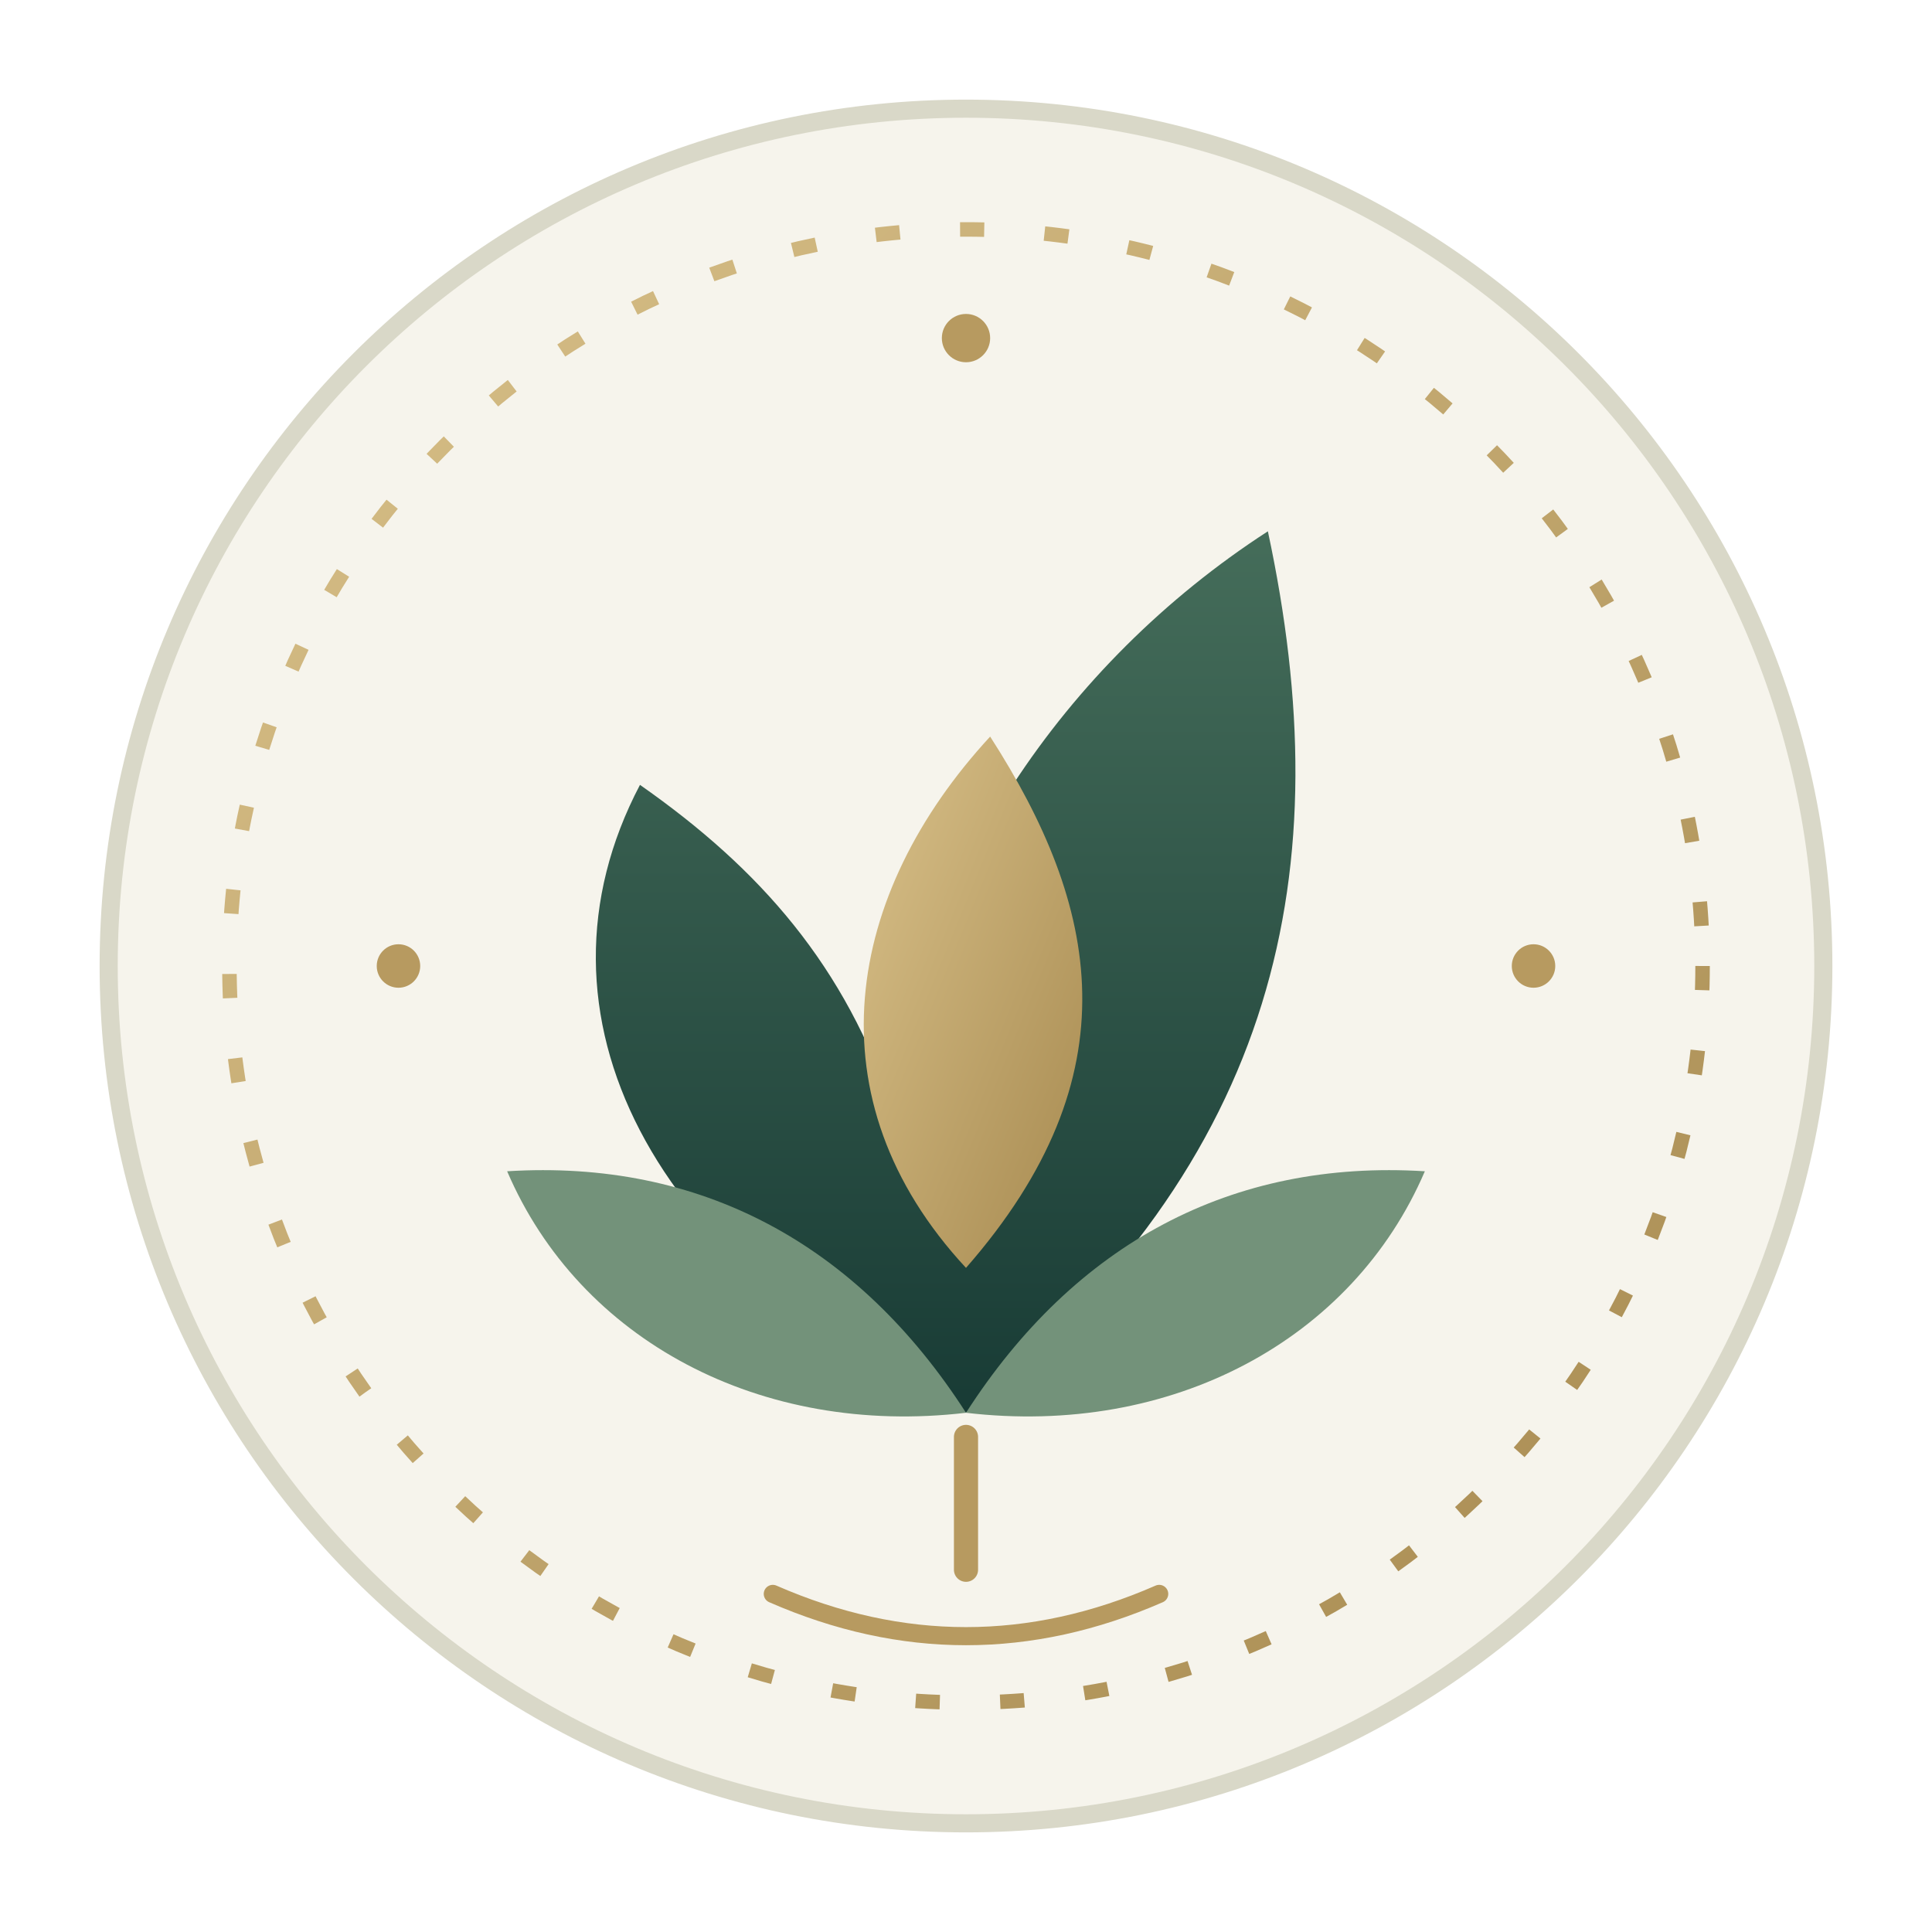
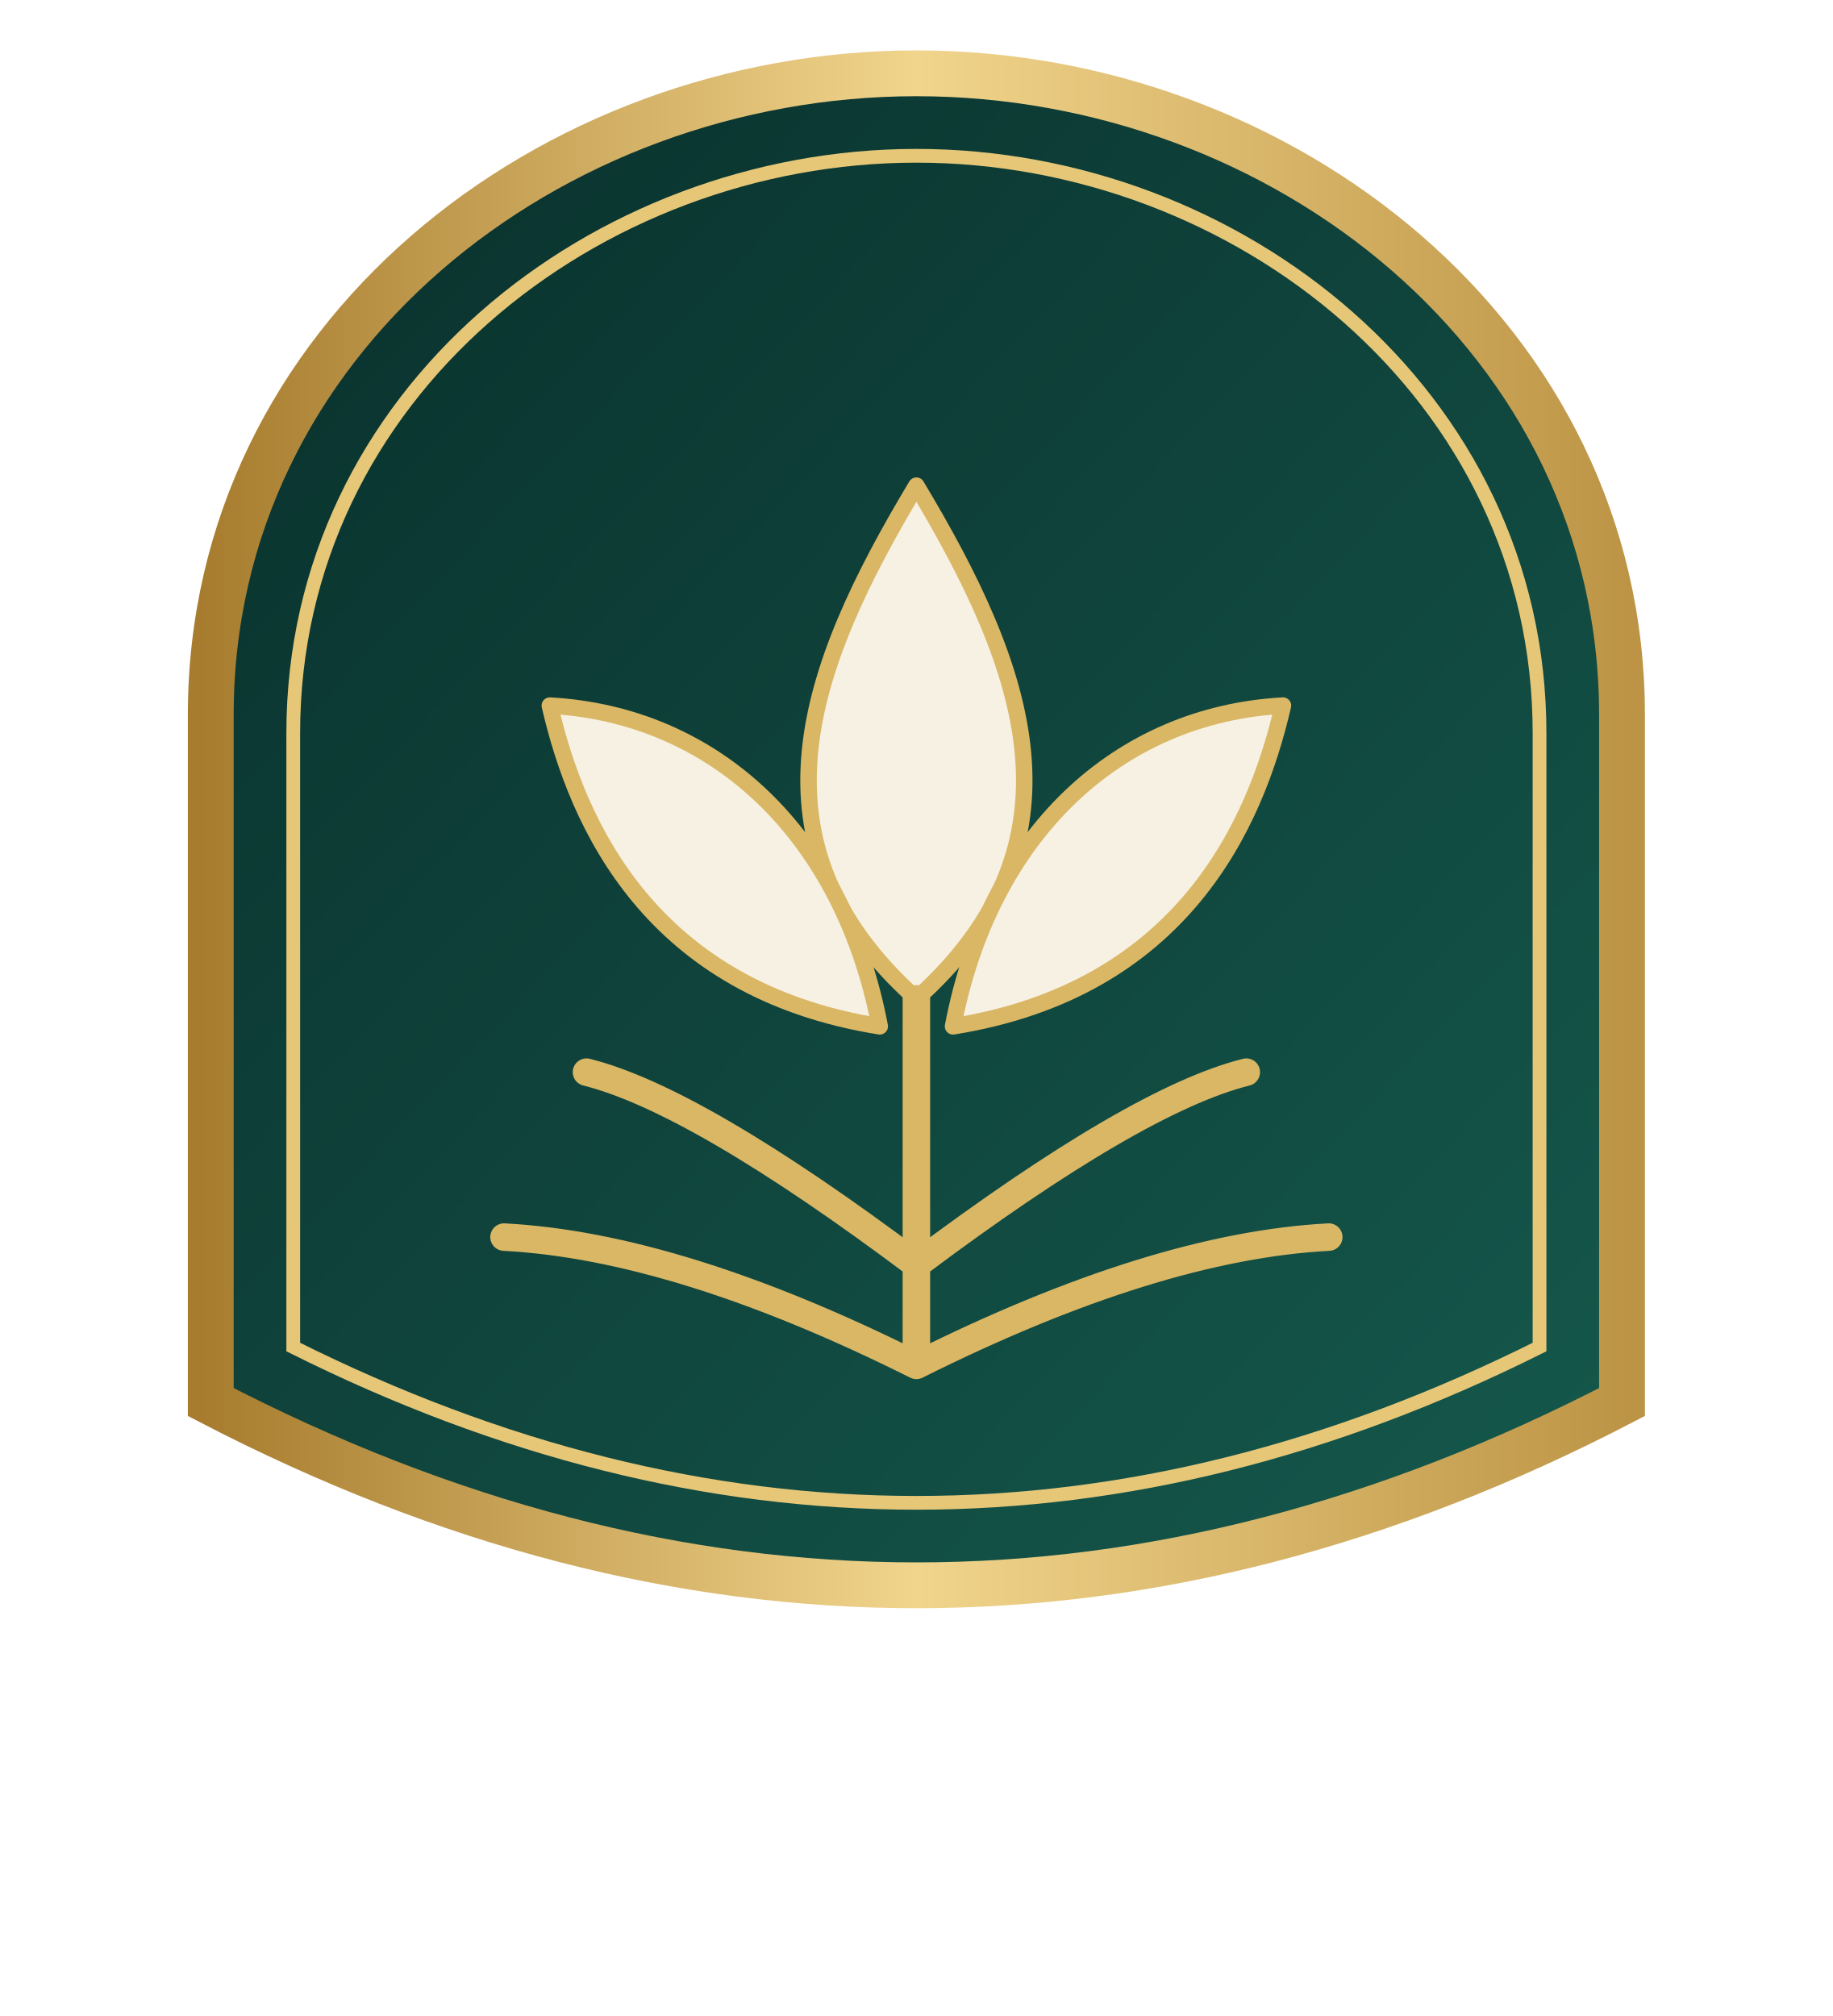
- <svg xmlns="http://www.w3.org/2000/svg" viewBox="0 0 160 160" role="img" aria-labelledby="title desc">
+ <svg xmlns="http://www.w3.org/2000/svg" viewBox="0 0 200 220" role="img" aria-labelledby="title">
  <defs>
    <linearGradient id="g" x1="0" y1="0" x2="1" y2="1">
-       <stop stop-color="#d9c18a" />
-       <stop offset="1" stop-color="#a78a50" />
+       <stop stop-color="#092f2b" />
+       <stop offset="1" stop-color="#15594d" />
    </linearGradient>
-     <linearGradient id="l" x1="0" y1="0" x2="0" y2="1">
-       <stop stop-color="#456d5a" />
-       <stop offset="1" stop-color="#183b35" />
+     <linearGradient id="a">
+       <stop stop-color="#a77c2e" />
+       <stop offset=".5" stop-color="#f1d58c" />
+       <stop offset="1" stop-color="#bd9445" />
    </linearGradient>
  </defs>
-   <circle cx="80" cy="80" r="71" fill="#f6f4ec" stroke="#d9d8c8" stroke-width="1.5" />
-   <circle cx="80" cy="80" r="61" fill="none" stroke="url(#g)" stroke-width="1.2" stroke-dasharray="2 5" />
-   <path d="M80 117 C54 105 43 84 53 65 C63 72 70 80 74 92 C76 73 88 55 105 44 C111 72 106 96 80 117Z" fill="url(#l)" />
-   <path d="M80 105 C67 91 70 74 82 61 C91 75 94 89 80 105Z" fill="url(#g)" />
-   <path d="M80 117 C63 119 48 111 42 97 C58 96 71 103 80 117Z" fill="#73927a" />
-   <path d="M80 117 C97 119 112 111 118 97 C102 96 89 103 80 117Z" fill="#73927a" />
-   <path d="M80 119 V130" stroke="#b79a60" stroke-width="2" stroke-linecap="round" />
-   <path d="M64 132 Q80 139 96 132" fill="none" stroke="#b79a60" stroke-width="1.5" stroke-linecap="round" />
-   <circle cx="80" cy="28" r="2" fill="#b79a60" />
-   <circle cx="33" cy="80" r="1.8" fill="#b79a60" />
-   <circle cx="127" cy="80" r="1.8" fill="#b79a60" />
+   <path d="M100 8C140 8 177 37 177 78V153Q100 193 23 153V78C23 37 60 8 100 8Z" fill="url(#g)" stroke="url(#a)" stroke-width="5" />
+   <path d="M100 17C135 17 168 43 168 80V147Q100 181 32 147V80C32 43 65 17 100 17Z" fill="none" stroke="#e6c778" stroke-width="1.5" />
+   <g transform="translate(100 82)" stroke="#d9b765" stroke-width="1.8" stroke-linejoin="round">
+     <path d="M0 27C-19 10-12-9 0-29 12-9 19 10 0 27Z" fill="#f7f1e4" />
+     <path d="M-4 30C-29 26-37 8-40-5-22-4-8 9-4 30Z" fill="#f7f1e4" />
+     <path d="M4 30C29 26 37 8 40-5 22-4 8 9 4 30Z" fill="#f7f1e4" />
+     <path d="M0 27V67M0 56Q-24 38-36 35M0 56Q24 38 36 35M0 67Q-26 54-45 53M0 67Q26 54 45 53" fill="none" stroke-width="3" stroke-linecap="round" />
+   </g>
</svg>
